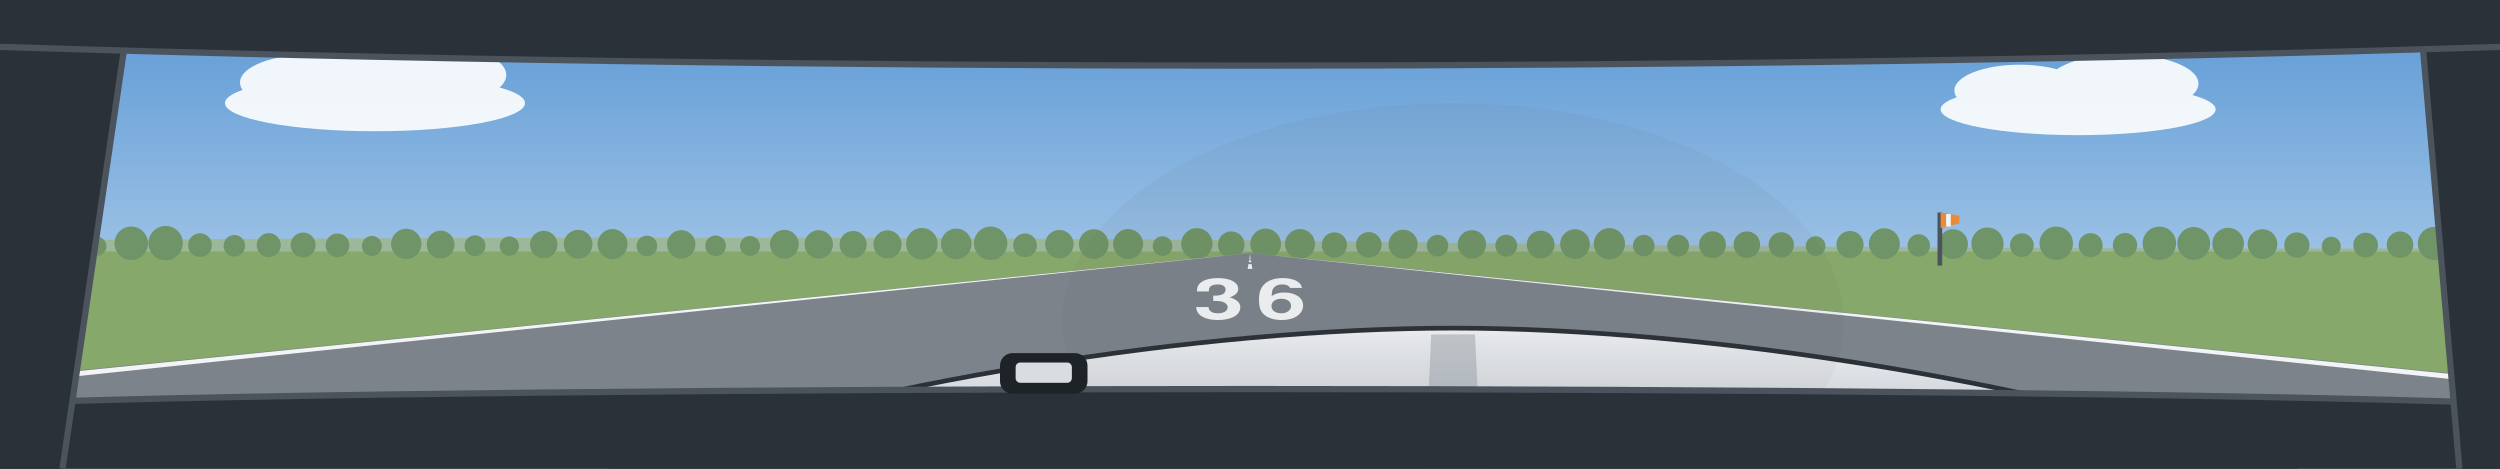
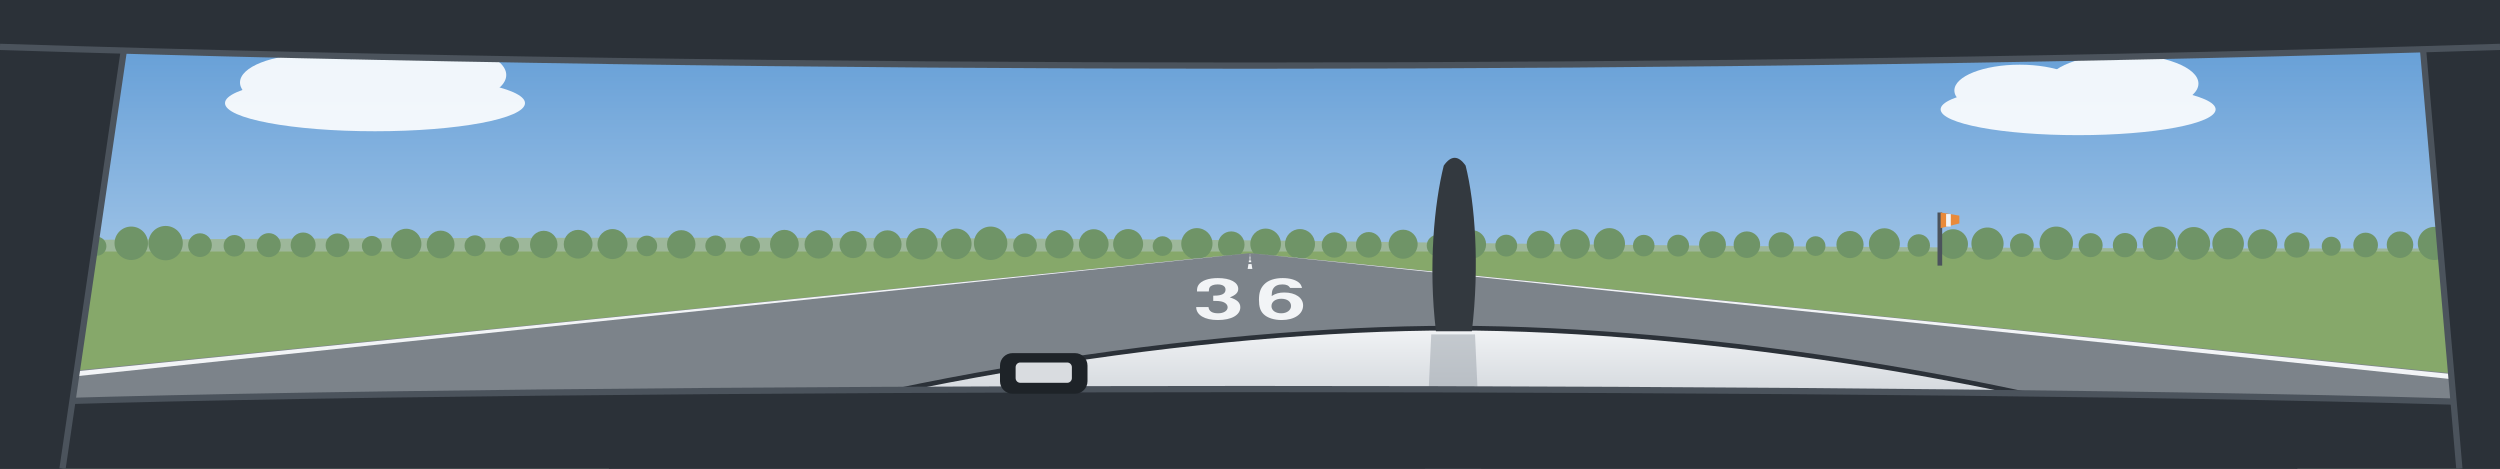
<svg xmlns="http://www.w3.org/2000/svg" viewBox="0 0 1600 300" preserveAspectRatio="xMidYMid slice">
  <defs>
    <linearGradient id="sky" x1="0" y1="0" x2="0" y2="1">
      <stop offset="0" stop-color="#5B98D4" />
      <stop offset="1" stop-color="#D2E4F4" />
    </linearGradient>
    <linearGradient id="cowl" x1="0" y1="0" x2="0" y2="1">
      <stop offset="0" stop-color="#F1F3F5" />
      <stop offset="1" stop-color="#B4BBC3" />
    </linearGradient>
  </defs>
  <rect width="1600" height="300" fill="url(#sky)" />
  <g transform="rotate(0 800 160)">
    <g transform="translate(240 66) scale(1.2)" fill="#FFFFFF" opacity="0.9">
      <ellipse cx="0" cy="0" rx="80" ry="15" />
      <ellipse cx="-34" cy="-11" rx="38" ry="15" />
      <ellipse cx="26" cy="-15" rx="44" ry="17" />
    </g>
    <g transform="translate(1330 70) scale(1.1)" fill="#FFFFFF" opacity="0.9">
      <ellipse cx="0" cy="0" rx="80" ry="15" />
      <ellipse cx="-34" cy="-11" rx="38" ry="15" />
      <ellipse cx="26" cy="-15" rx="44" ry="17" />
    </g>
    <rect x="-400" y="160" width="2400" height="700" fill="#86A86A" />
    <path d="M-400 158 Q400 148 900 155 T2000 157 V161 H-400 Z" fill="#9DB79A" />
    <g fill="#6F9467">
      <circle cx="-400" cy="157" r="7.5" />
      <circle cx="-378" cy="157.5" r="6.3" />
      <circle cx="-356" cy="156.2" r="9.6" />
      <circle cx="-334" cy="156.8" r="7.9" />
      <circle cx="-312" cy="157.1" r="7.4" />
      <circle cx="-290" cy="156.8" r="8" />
      <circle cx="-268" cy="156.1" r="9.8" />
      <circle cx="-246" cy="157.5" r="6.2" />
      <circle cx="-224" cy="157" r="7.4" />
      <circle cx="-202" cy="157.4" r="6.4" />
      <circle cx="-180" cy="156.8" r="7.9" />
      <circle cx="-158" cy="157.4" r="6.6" />
      <circle cx="-136" cy="156.4" r="8.9" />
      <circle cx="-114" cy="157" r="7.5" />
      <circle cx="-92" cy="157.5" r="6.3" />
      <circle cx="-70" cy="156.1" r="9.8" />
      <circle cx="-48" cy="156.4" r="9" />
      <circle cx="-26" cy="155.8" r="10.4" />
      <circle cx="-4" cy="156.6" r="8.6" />
      <circle cx="18" cy="157" r="7.5" />
      <circle cx="40" cy="156.7" r="8.2" />
      <circle cx="62" cy="157.6" r="6.1" />
      <circle cx="84" cy="155.7" r="10.7" />
      <circle cx="106" cy="155.6" r="11" />
      <circle cx="128" cy="156.9" r="7.6" />
      <circle cx="150" cy="157.3" r="6.9" />
      <circle cx="172" cy="156.9" r="7.7" />
      <circle cx="194" cy="156.8" r="8" />
      <circle cx="216" cy="157" r="7.6" />
      <circle cx="238" cy="157.4" r="6.4" />
      <circle cx="260" cy="156.1" r="9.7" />
      <circle cx="282" cy="156.5" r="8.9" />
      <circle cx="304" cy="157.3" r="6.7" />
      <circle cx="326" cy="157.5" r="6.2" />
      <circle cx="348" cy="156.5" r="8.8" />
      <circle cx="370" cy="156.3" r="9.2" />
      <circle cx="392" cy="156.2" r="9.6" />
      <circle cx="414" cy="157.4" r="6.6" />
      <circle cx="436" cy="156.4" r="9.1" />
      <circle cx="458" cy="157.3" r="6.6" />
      <circle cx="480" cy="157.4" r="6.4" />
      <circle cx="502" cy="156.3" r="9.2" />
      <circle cx="524" cy="156.4" r="9.1" />
      <circle cx="546" cy="156.5" r="8.7" />
      <circle cx="568" cy="156.4" r="9" />
      <circle cx="590" cy="156" r="10.1" />
      <circle cx="612" cy="156.1" r="9.8" />
      <circle cx="634" cy="155.7" r="10.7" />
      <circle cx="656" cy="157" r="7.6" />
      <circle cx="678" cy="156.3" r="9.1" />
      <circle cx="700" cy="156.2" r="9.5" />
      <circle cx="722" cy="156.2" r="9.6" />
      <circle cx="744" cy="157.5" r="6.3" />
      <circle cx="766" cy="156" r="10" />
      <circle cx="788" cy="156.6" r="8.5" />
      <circle cx="810" cy="156.1" r="9.8" />
      <circle cx="832" cy="156.2" r="9.6" />
      <circle cx="854" cy="156.8" r="8.1" />
      <circle cx="876" cy="156.7" r="8.2" />
      <circle cx="898" cy="156.3" r="9.3" />
      <circle cx="920" cy="157.2" r="6.9" />
      <circle cx="942" cy="156.4" r="9.1" />
      <circle cx="964" cy="157.2" r="7" />
      <circle cx="986" cy="156.5" r="8.9" />
      <circle cx="1008" cy="156.2" r="9.5" />
      <circle cx="1030" cy="156" r="10" />
      <circle cx="1052" cy="157.2" r="6.9" />
      <circle cx="1074" cy="157.2" r="7" />
      <circle cx="1096" cy="156.6" r="8.6" />
      <circle cx="1118" cy="156.6" r="8.5" />
      <circle cx="1140" cy="156.7" r="8.1" />
      <circle cx="1162" cy="157.5" r="6.3" />
      <circle cx="1184" cy="156.5" r="8.7" />
      <circle cx="1206" cy="156" r="9.9" />
      <circle cx="1228" cy="157.1" r="7.2" />
      <circle cx="1250" cy="156.2" r="9.5" />
      <circle cx="1272" cy="155.9" r="10.3" />
      <circle cx="1294" cy="156.9" r="7.6" />
      <circle cx="1316" cy="155.7" r="10.7" />
      <circle cx="1338" cy="156.9" r="7.7" />
      <circle cx="1360" cy="156.9" r="7.8" />
      <circle cx="1382" cy="155.7" r="10.7" />
      <circle cx="1404" cy="155.8" r="10.5" />
      <circle cx="1426" cy="155.9" r="10.1" />
      <circle cx="1448" cy="156.2" r="9.5" />
      <circle cx="1470" cy="156.8" r="8.1" />
      <circle cx="1492" cy="157.6" r="6.1" />
      <circle cx="1514" cy="156.8" r="7.9" />
      <circle cx="1536" cy="156.6" r="8.5" />
      <circle cx="1558" cy="155.8" r="10.6" />
      <circle cx="1580" cy="157.6" r="6" />
      <circle cx="1602" cy="156.1" r="9.7" />
      <circle cx="1624" cy="156" r="10" />
      <circle cx="1646" cy="155.6" r="10.9" />
      <circle cx="1668" cy="157.3" r="6.9" />
      <circle cx="1690" cy="156.8" r="8.1" />
      <circle cx="1712" cy="157.2" r="7" />
      <circle cx="1734" cy="157.1" r="7.1" />
      <circle cx="1756" cy="156.3" r="9.1" />
      <circle cx="1778" cy="157" r="7.4" />
      <circle cx="1800" cy="156.4" r="9" />
      <circle cx="1822" cy="155.9" r="10.1" />
      <circle cx="1844" cy="155.9" r="10.3" />
      <circle cx="1866" cy="157" r="7.4" />
      <circle cx="1888" cy="156.8" r="8.1" />
      <circle cx="1910" cy="156.3" r="9.3" />
      <circle cx="1932" cy="156.6" r="8.6" />
      <circle cx="1954" cy="155.8" r="10.5" />
      <circle cx="1976" cy="157.4" r="6.5" />
      <circle cx="1998" cy="156.2" r="9.4" />
    </g>
    <path d="M799 162.1 L801 162.1 L3800 462 L-2200 462 Z" fill="#7C838A" />
    <path d="M799 162.1 L799 162.1 L-2060 462 L-2180 462 Z" fill="#F2F4F6" />
    <path d="M801 162.1 L801 162.1 L3780 462 L3660 462 Z" fill="#F2F4F6" />
    <path d="M799 169 L801 169 L801.5 172.1 L798.5 172.1 Z" fill="#F2F4F6" />
    <path d="M799.3 166.6 L800.7 166.6 L800.8 167.8 L799.2 167.8 Z" fill="#F2F4F6" />
    <path d="M799.5 165.4 L800.5 165.4 L800.6 166 L799.4 166 Z" fill="#F2F4F6" />
    <path d="M799.6 164.7 L800.4 164.7 L800.5 165.1 L799.5 165.1 Z" fill="#F2F4F6" />
    <path d="M799.7 164.3 L800.3 164.3 L800.4 164.5 L799.6 164.5 Z" fill="#F2F4F6" />
    <path d="M799.7 163.9 L800.3 163.9 L800.3 164.1 L799.7 164.1 Z" fill="#F2F4F6" />
    <path d="M799.8 163.7 L800.2 163.7 L800.3 163.8 L799.7 163.8 Z" fill="#F2F4F6" />
    <path d="M799.8 163.5 L800.2 163.5 L800.2 163.6 L799.8 163.6 Z" fill="#F2F4F6" />
    <path d="M799.8 163.4 L800.2 163.4 L800.2 163.4 L799.8 163.4 Z" fill="#F2F4F6" />
    <path d="M799.8 163.2 L800.2 163.2 L800.2 163.3 L799.8 163.3 Z" fill="#F2F4F6" />
    <path d="M799.8 163.1 L800.2 163.1 L800.2 163.2 L799.8 163.2 Z" fill="#F2F4F6" />
    <path d="M799.8 163 L800.2 163 L800.2 163.1 L799.8 163.1 Z" fill="#F2F4F6" />
    <path d="M799.9 163 L800.1 163 L800.1 163 L799.9 163 Z" fill="#F2F4F6" />
    <path d="M799.9 162.9 L800.1 162.9 L800.1 162.9 L799.9 162.9 Z" fill="#F2F4F6" />
    <path d="M799.9 162.8 L800.1 162.8 L800.1 162.9 L799.9 162.9 Z" fill="#F2F4F6" />
    <path d="M799.9 162.8 L800.1 162.8 L800.1 162.8 L799.9 162.8 Z" fill="#F2F4F6" />
    <path d="M799.9 162.8 L800.1 162.8 L800.1 162.8 L799.9 162.8 Z" fill="#F2F4F6" />
    <path d="M799.9 162.7 L800.1 162.7 L800.1 162.7 L799.9 162.7 Z" fill="#F2F4F6" />
    <path d="M799.9 162.7 L800.1 162.7 L800.1 162.7 L799.9 162.7 Z" fill="#F2F4F6" />
    <path d="M799.9 162.6 L800.1 162.6 L800.1 162.7 L799.9 162.7 Z" fill="#F2F4F6" />
    <path d="M799.9 162.6 L800.1 162.6 L800.1 162.6 L799.9 162.6 Z" fill="#F2F4F6" />
    <path d="M799.9 162.6 L800.1 162.6 L800.1 162.6 L799.9 162.6 Z" fill="#F2F4F6" />
    <path d="M799.9 162.6 L800.1 162.6 L800.1 162.6 L799.9 162.6 Z" fill="#F2F4F6" />
    <path d="M799.9 162.5 L800.1 162.5 L800.1 162.6 L799.9 162.6 Z" fill="#F2F4F6" />
    <path d="M799.9 162.5 L800.1 162.5 L800.1 162.5 L799.9 162.5 Z" fill="#F2F4F6" />
    <path d="M799.9 162.5 L800.1 162.5 L800.1 162.5 L799.9 162.5 Z" fill="#F2F4F6" />
    <path d="M799.9 162.5 L800.1 162.5 L800.1 162.5 L799.9 162.5 Z" fill="#F2F4F6" />
    <path d="M799.9 162.5 L800.1 162.5 L800.1 162.5 L799.9 162.5 Z" fill="#F2F4F6" />
    <path d="M799.9 162.5 L800.1 162.5 L800.1 162.5 L799.9 162.5 Z" fill="#F2F4F6" />
    <path d="M799.9 162.4 L800.1 162.4 L800.1 162.4 L799.9 162.4 Z" fill="#F2F4F6" />
    <path d="M799.9 162.4 L800.1 162.4 L800.1 162.4 L799.9 162.4 Z" fill="#F2F4F6" />
    <path d="M799.9 162.4 L800.1 162.4 L800.1 162.4 L799.9 162.4 Z" fill="#F2F4F6" />
    <g data-runway-designator="36" fill="#F2F4F6" font-family="Helvetica, Arial, sans-serif" font-size="58" font-weight="bold" text-anchor="middle">
      <text transform="translate(780 204) scale(1 .62)">3</text>
      <text transform="translate(820 204) scale(1 .62)">6</text>
    </g>
    <g>
      <rect x="1240" y="136" width="3" height="34" fill="#4B535C" />
      <path d="M1242 136 L1254 138 L1254 143 L1242 146 Z" fill="#E98A3A" />
      <path d="M1247 137 V145" stroke="#F2F4F6" stroke-width="3" />
    </g>
  </g>
  <path d="M390 300 C550 244 770 210 930 210 C1090 210 1310 244 1470 300 Z" fill="url(#cowl)" stroke="#2B3138" stroke-width="3" />
  <path d="M916 214 L944 214 L948 300 L912 300 Z" fill="#9AA1AA" opacity="0.5" />
-   <ellipse cx="930" cy="206" rx="250" ry="140" fill="#3C434A" opacity="0.05" />
+   <g transform="translate(0 6)">
+     <path d="M919 206 C914 164 918 124 924 100 Q931 90 938 100 C944 124 947 164 942 206 Z" fill="#33393F" />
+   </g>
  <path d="M0 300 V258 C340 246 1260 246 1600 258 V300 Z" fill="#2B3138" />
  <path d="M0 258 C340 246 1260 246 1600 258" fill="none" stroke="#4B535C" stroke-width="4" />
  <rect x="640" y="226" width="56" height="26" rx="8" fill="#1E2328" />
  <rect x="650" y="232" width="36" height="13" rx="3" fill="#D9DCE0" />
  <path d="M0 0 H84 L40 300 H0 Z" fill="#2B3138" />
  <path d="M84 0 L40 300" stroke="#4B535C" stroke-width="4" />
  <path d="M1600 0 H1548 L1574 300 H1600 Z" fill="#2B3138" />
  <path d="M1548 0 L1574 300" stroke="#4B535C" stroke-width="4" />
  <path d="M0 0 H1600 V30 C1100 46 500 46 0 30 Z" fill="#2B3138" />
  <path d="M0 30 C500 46 1100 46 1600 30" fill="none" stroke="#4B535C" stroke-width="4" />
</svg>
